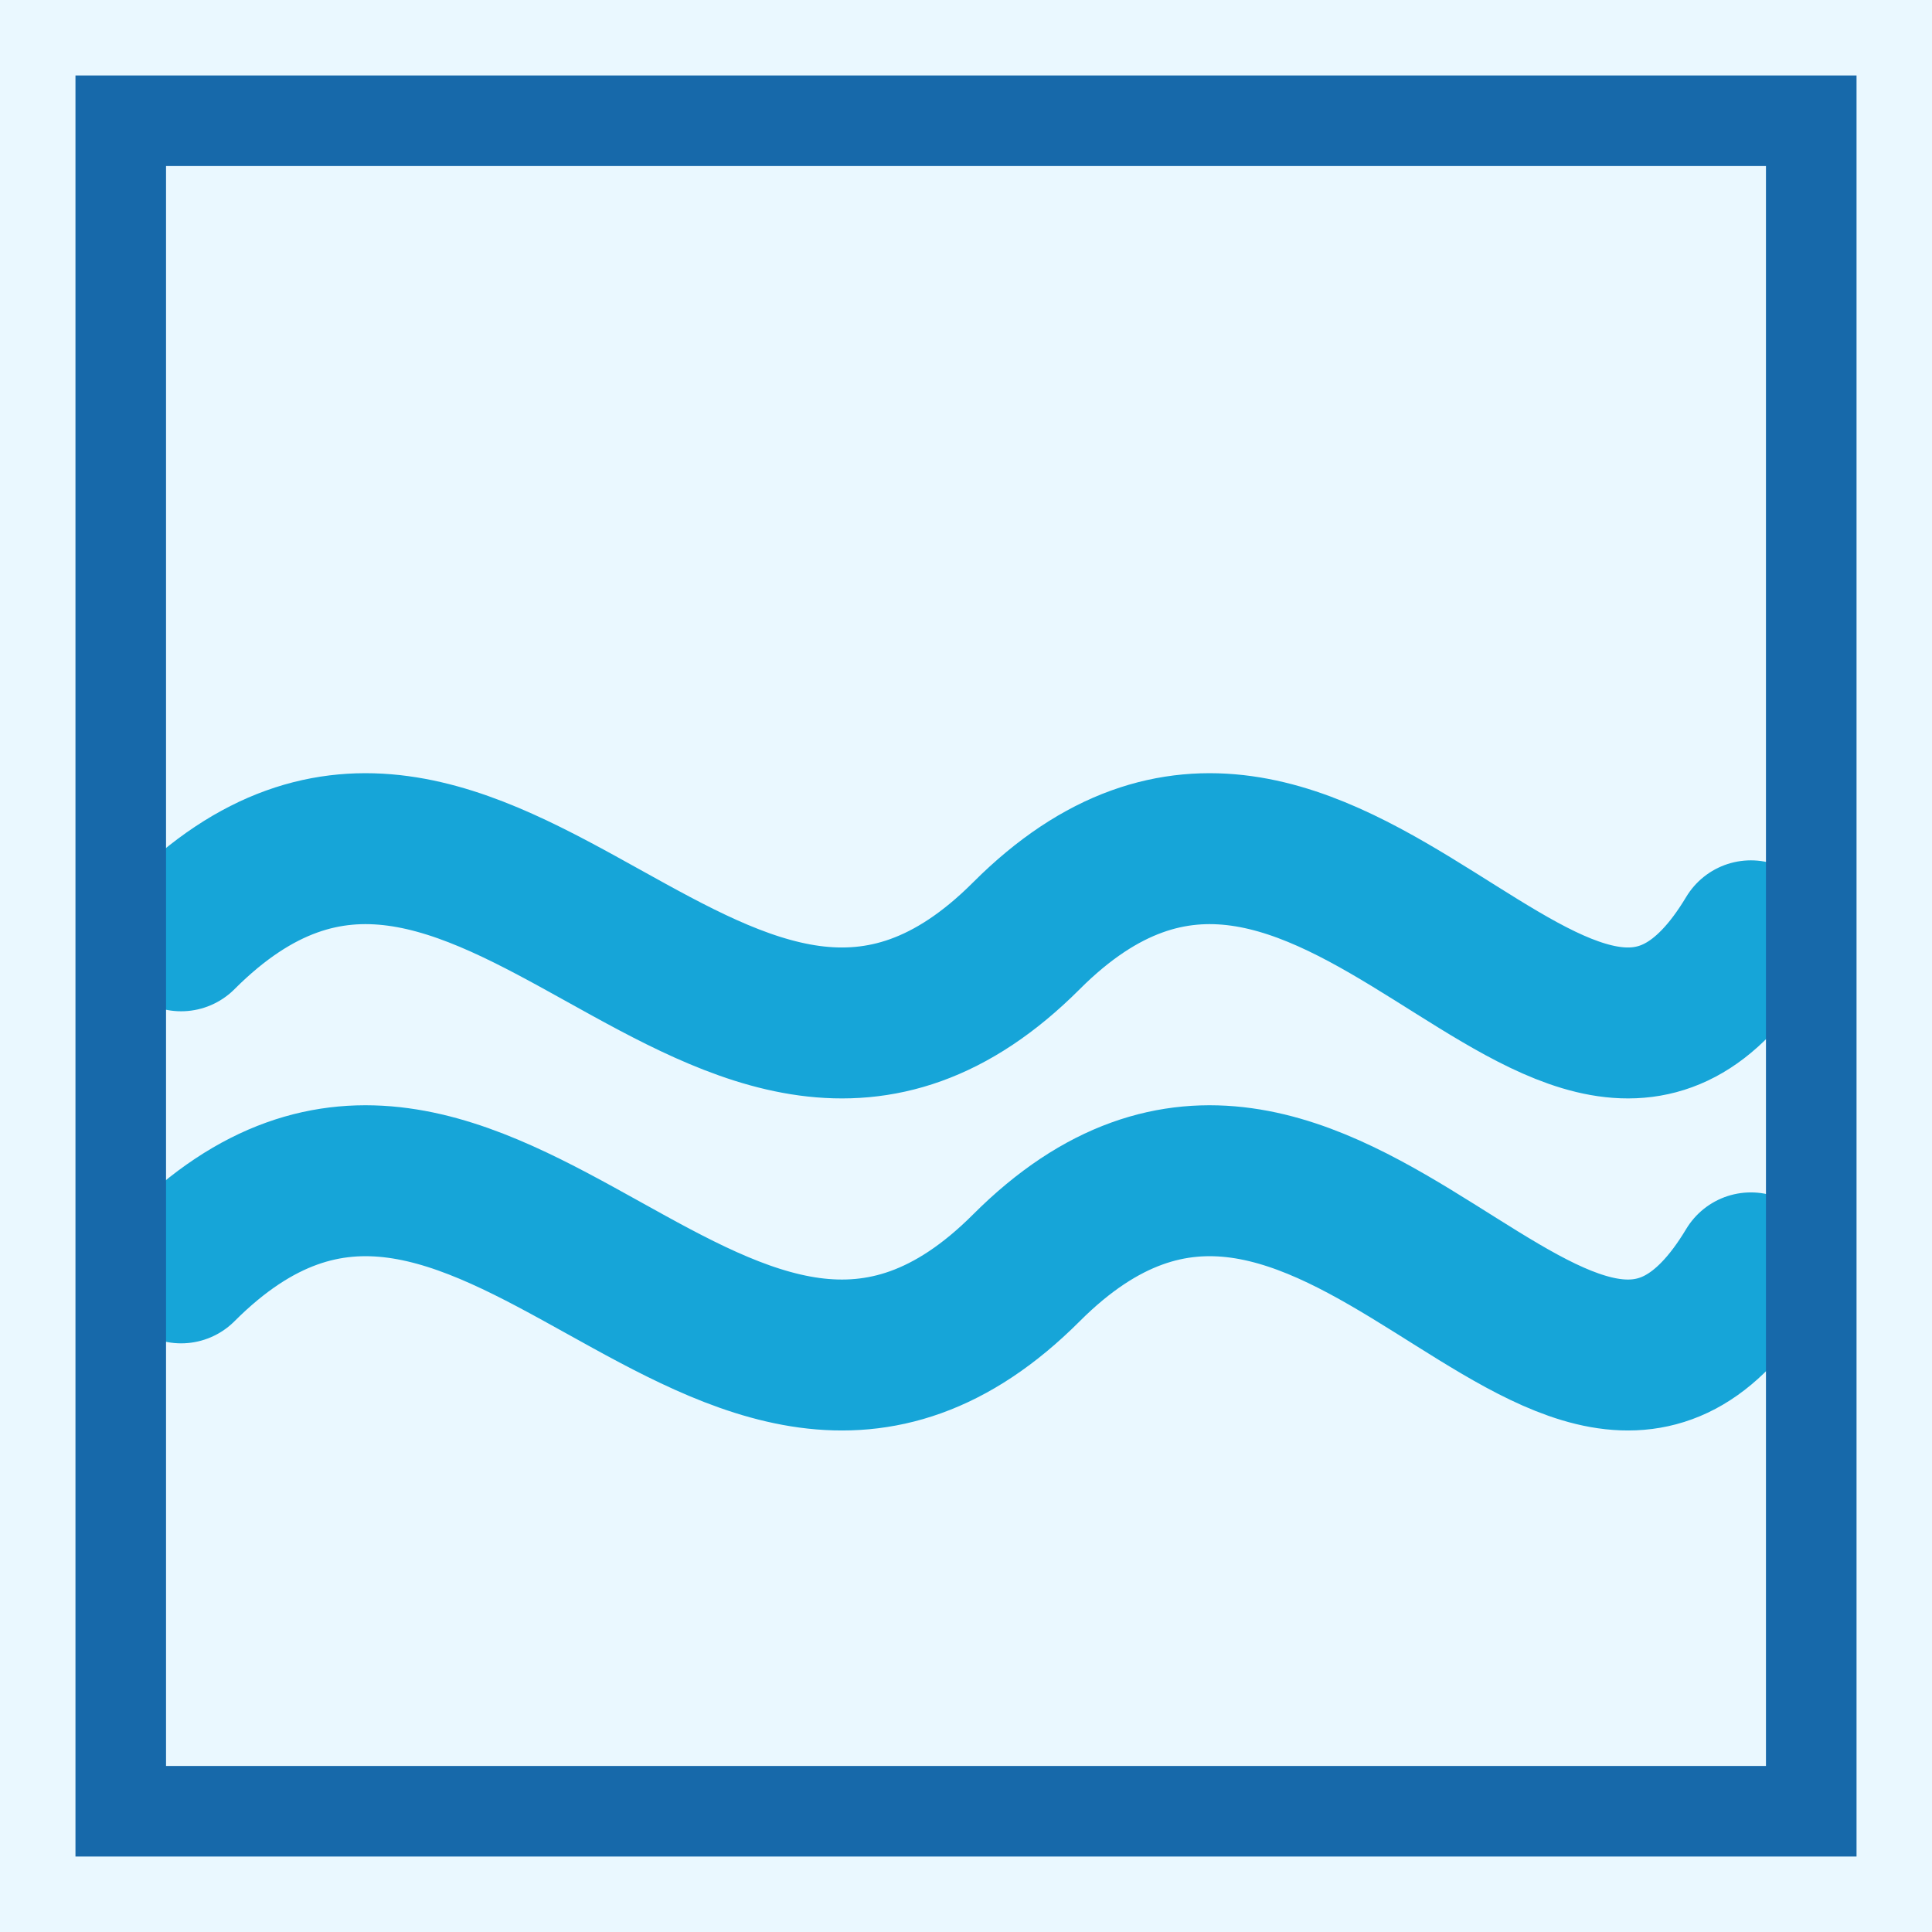
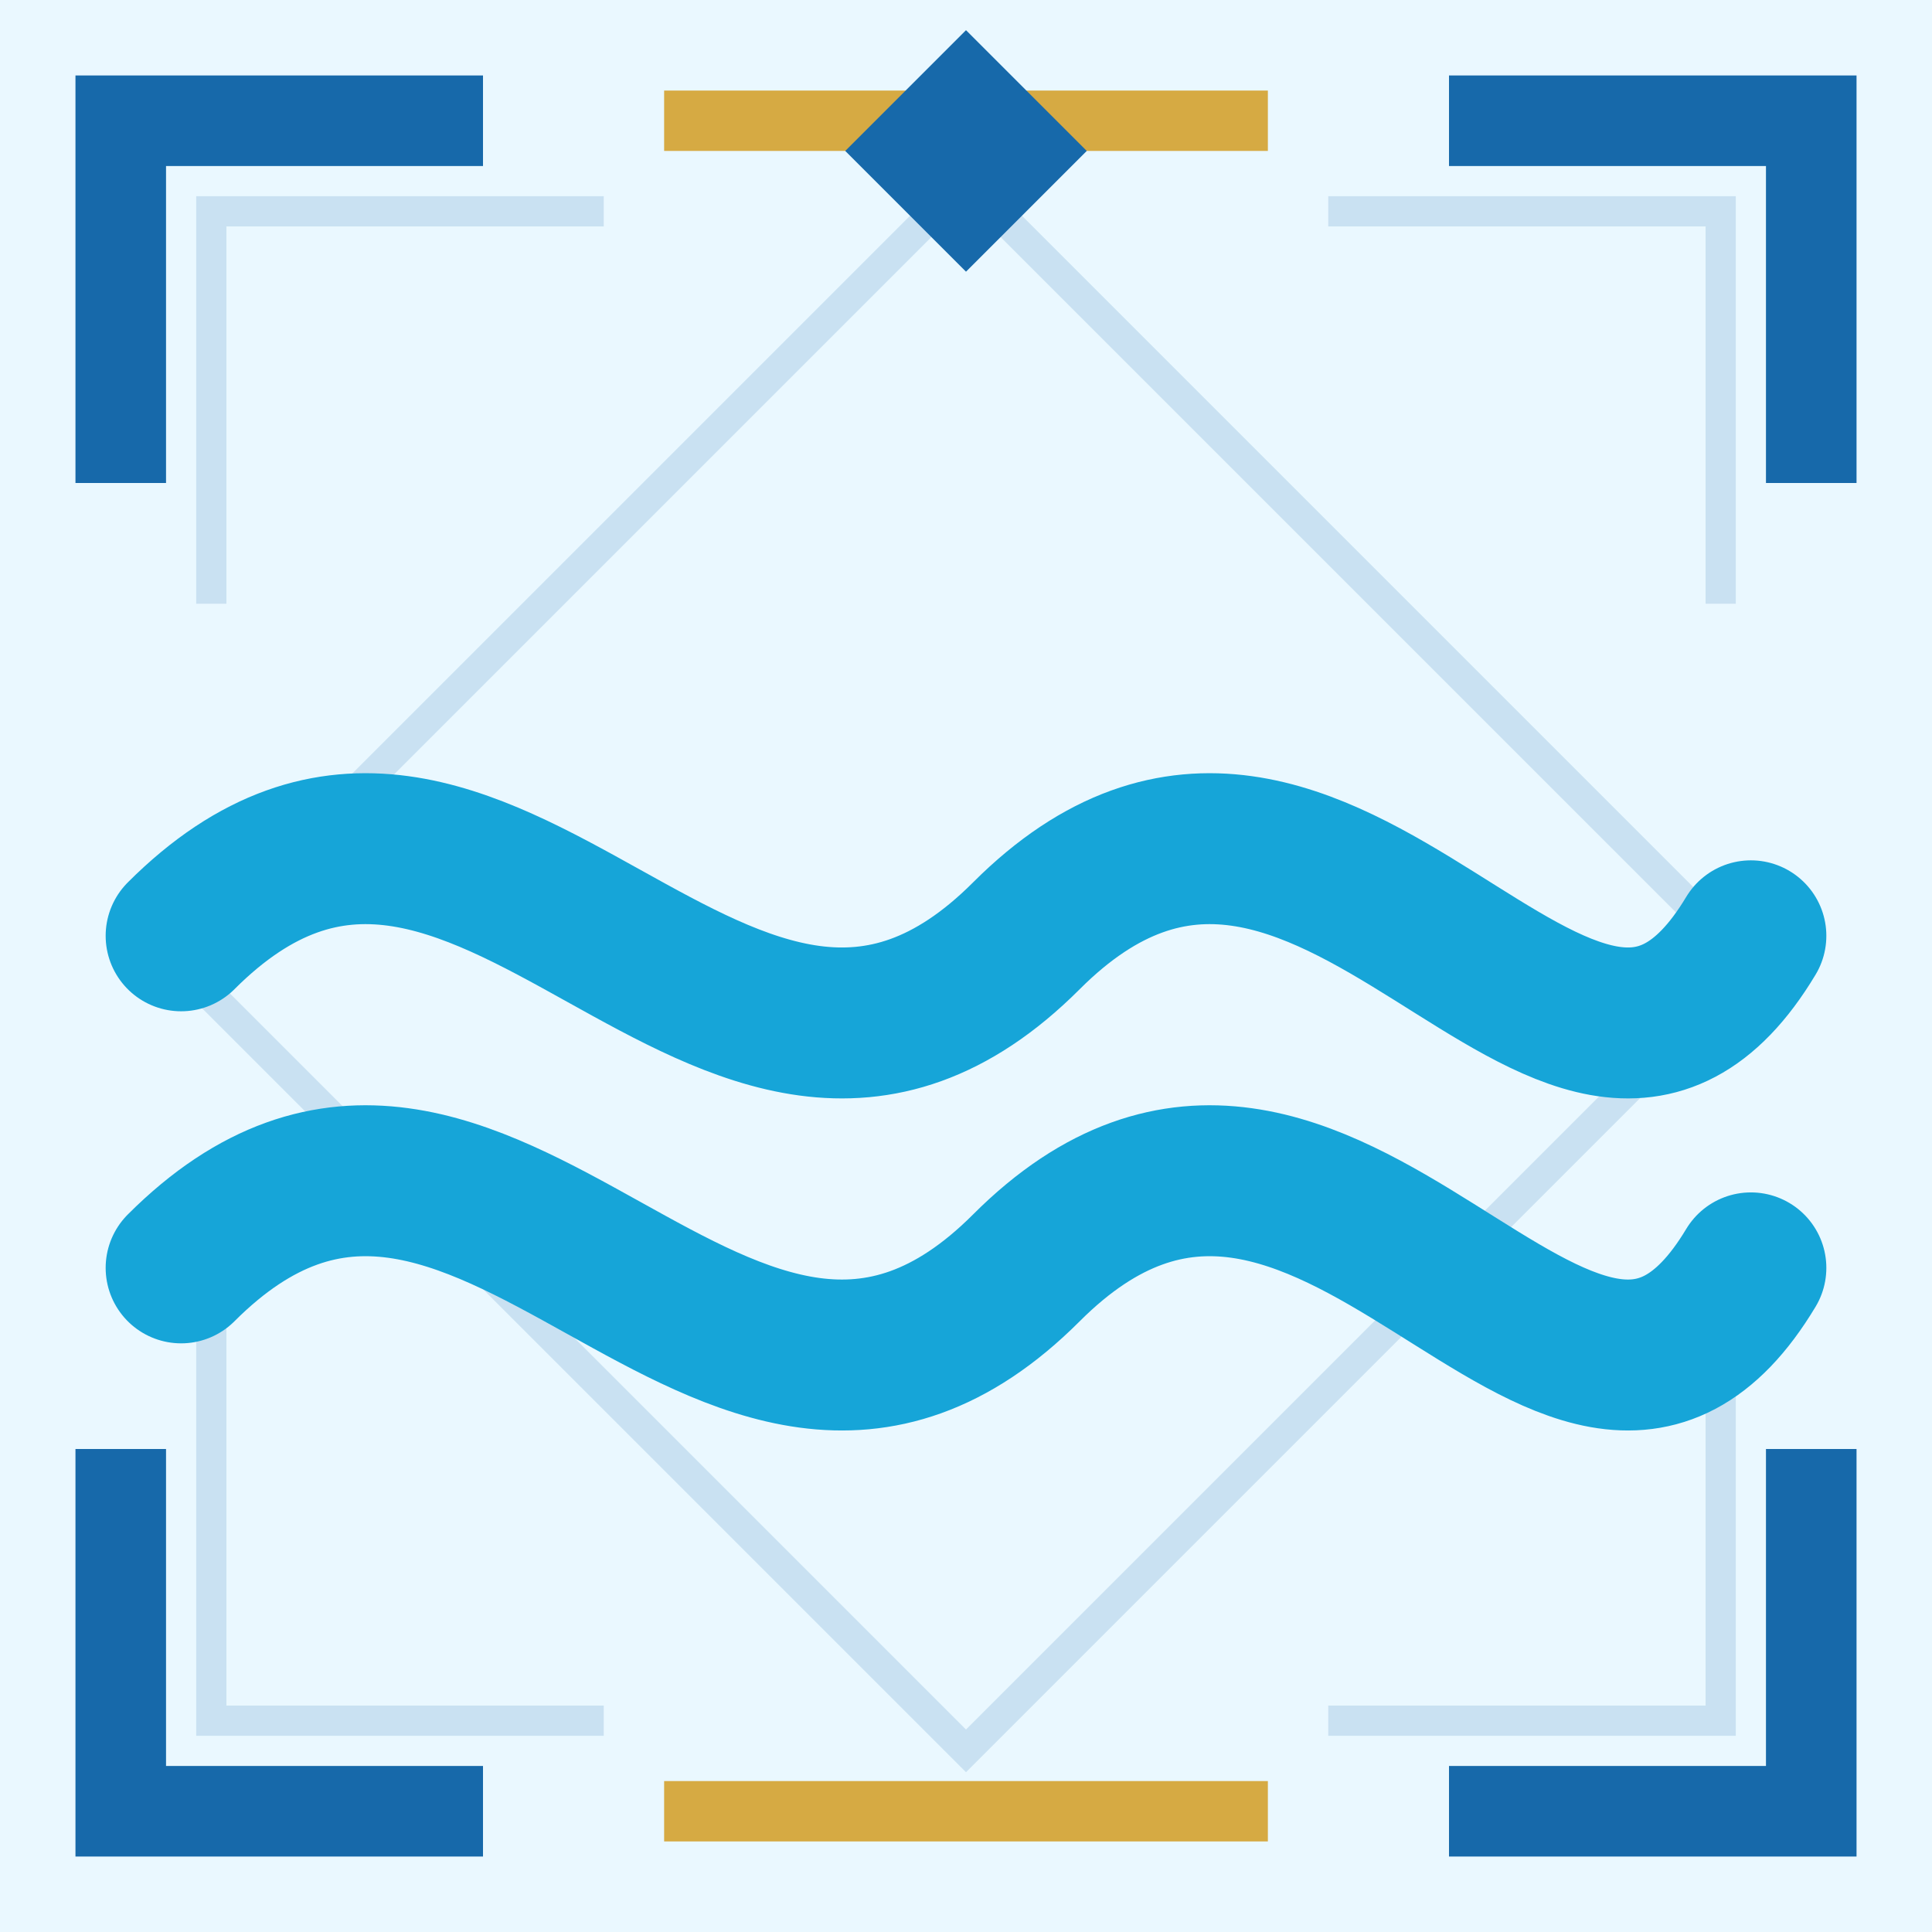
<svg xmlns="http://www.w3.org/2000/svg" viewBox="0 0 64 64">
  <rect width="64" height="64" fill="#eaf8ff" />
+   <g fill="none" stroke="#1769aa" opacity=".16">
+     <path d="M32 6 58 32 32 58 6 32Z" />
+     <path d="M7 20V7h13m24 0h13v13M57 44v13H44M20 57H7V44" />
+   </g>
  <path d="M6 42c10-10 18 10 28 0s18 10 24 0M6 31c10-10 18 10 28 0s18 10 24 0" fill="none" stroke="#16a5d8" stroke-width="5" stroke-linecap="round">
    <animate attributeName="d" values="M6 42c10-10 18 10 28 0s18 10 24 0M6 31c10-10 18 10 28 0s18 10 24 0;M6 42c10 10 18-10 28 0s18-10 24 0M6 31c10 10 18-10 28 0s18-10 24 0;M6 42c10-10 18 10 28 0s18 10 24 0M6 31c10-10 18 10 28 0s18 10 24 0" dur="3.4s" repeatCount="indefinite" />
  </path>
-   <path d="M4 4h56v56H4Z" fill="none" stroke="#1769aa" stroke-width="3" />
+   <g fill="none" stroke="#1769aa" stroke-width="3">
+     <path d="M4 16V4h12m32 0h12v12M60 48v12H48M16 60H4V48" />
+   </g>
+   <path d="M22 4h20M22 60h20" stroke="#d6aa43" stroke-width="2" />
+   <path d="M32 1l4 4-4 4-4-4Z" fill="#1769aa" />
</svg>
